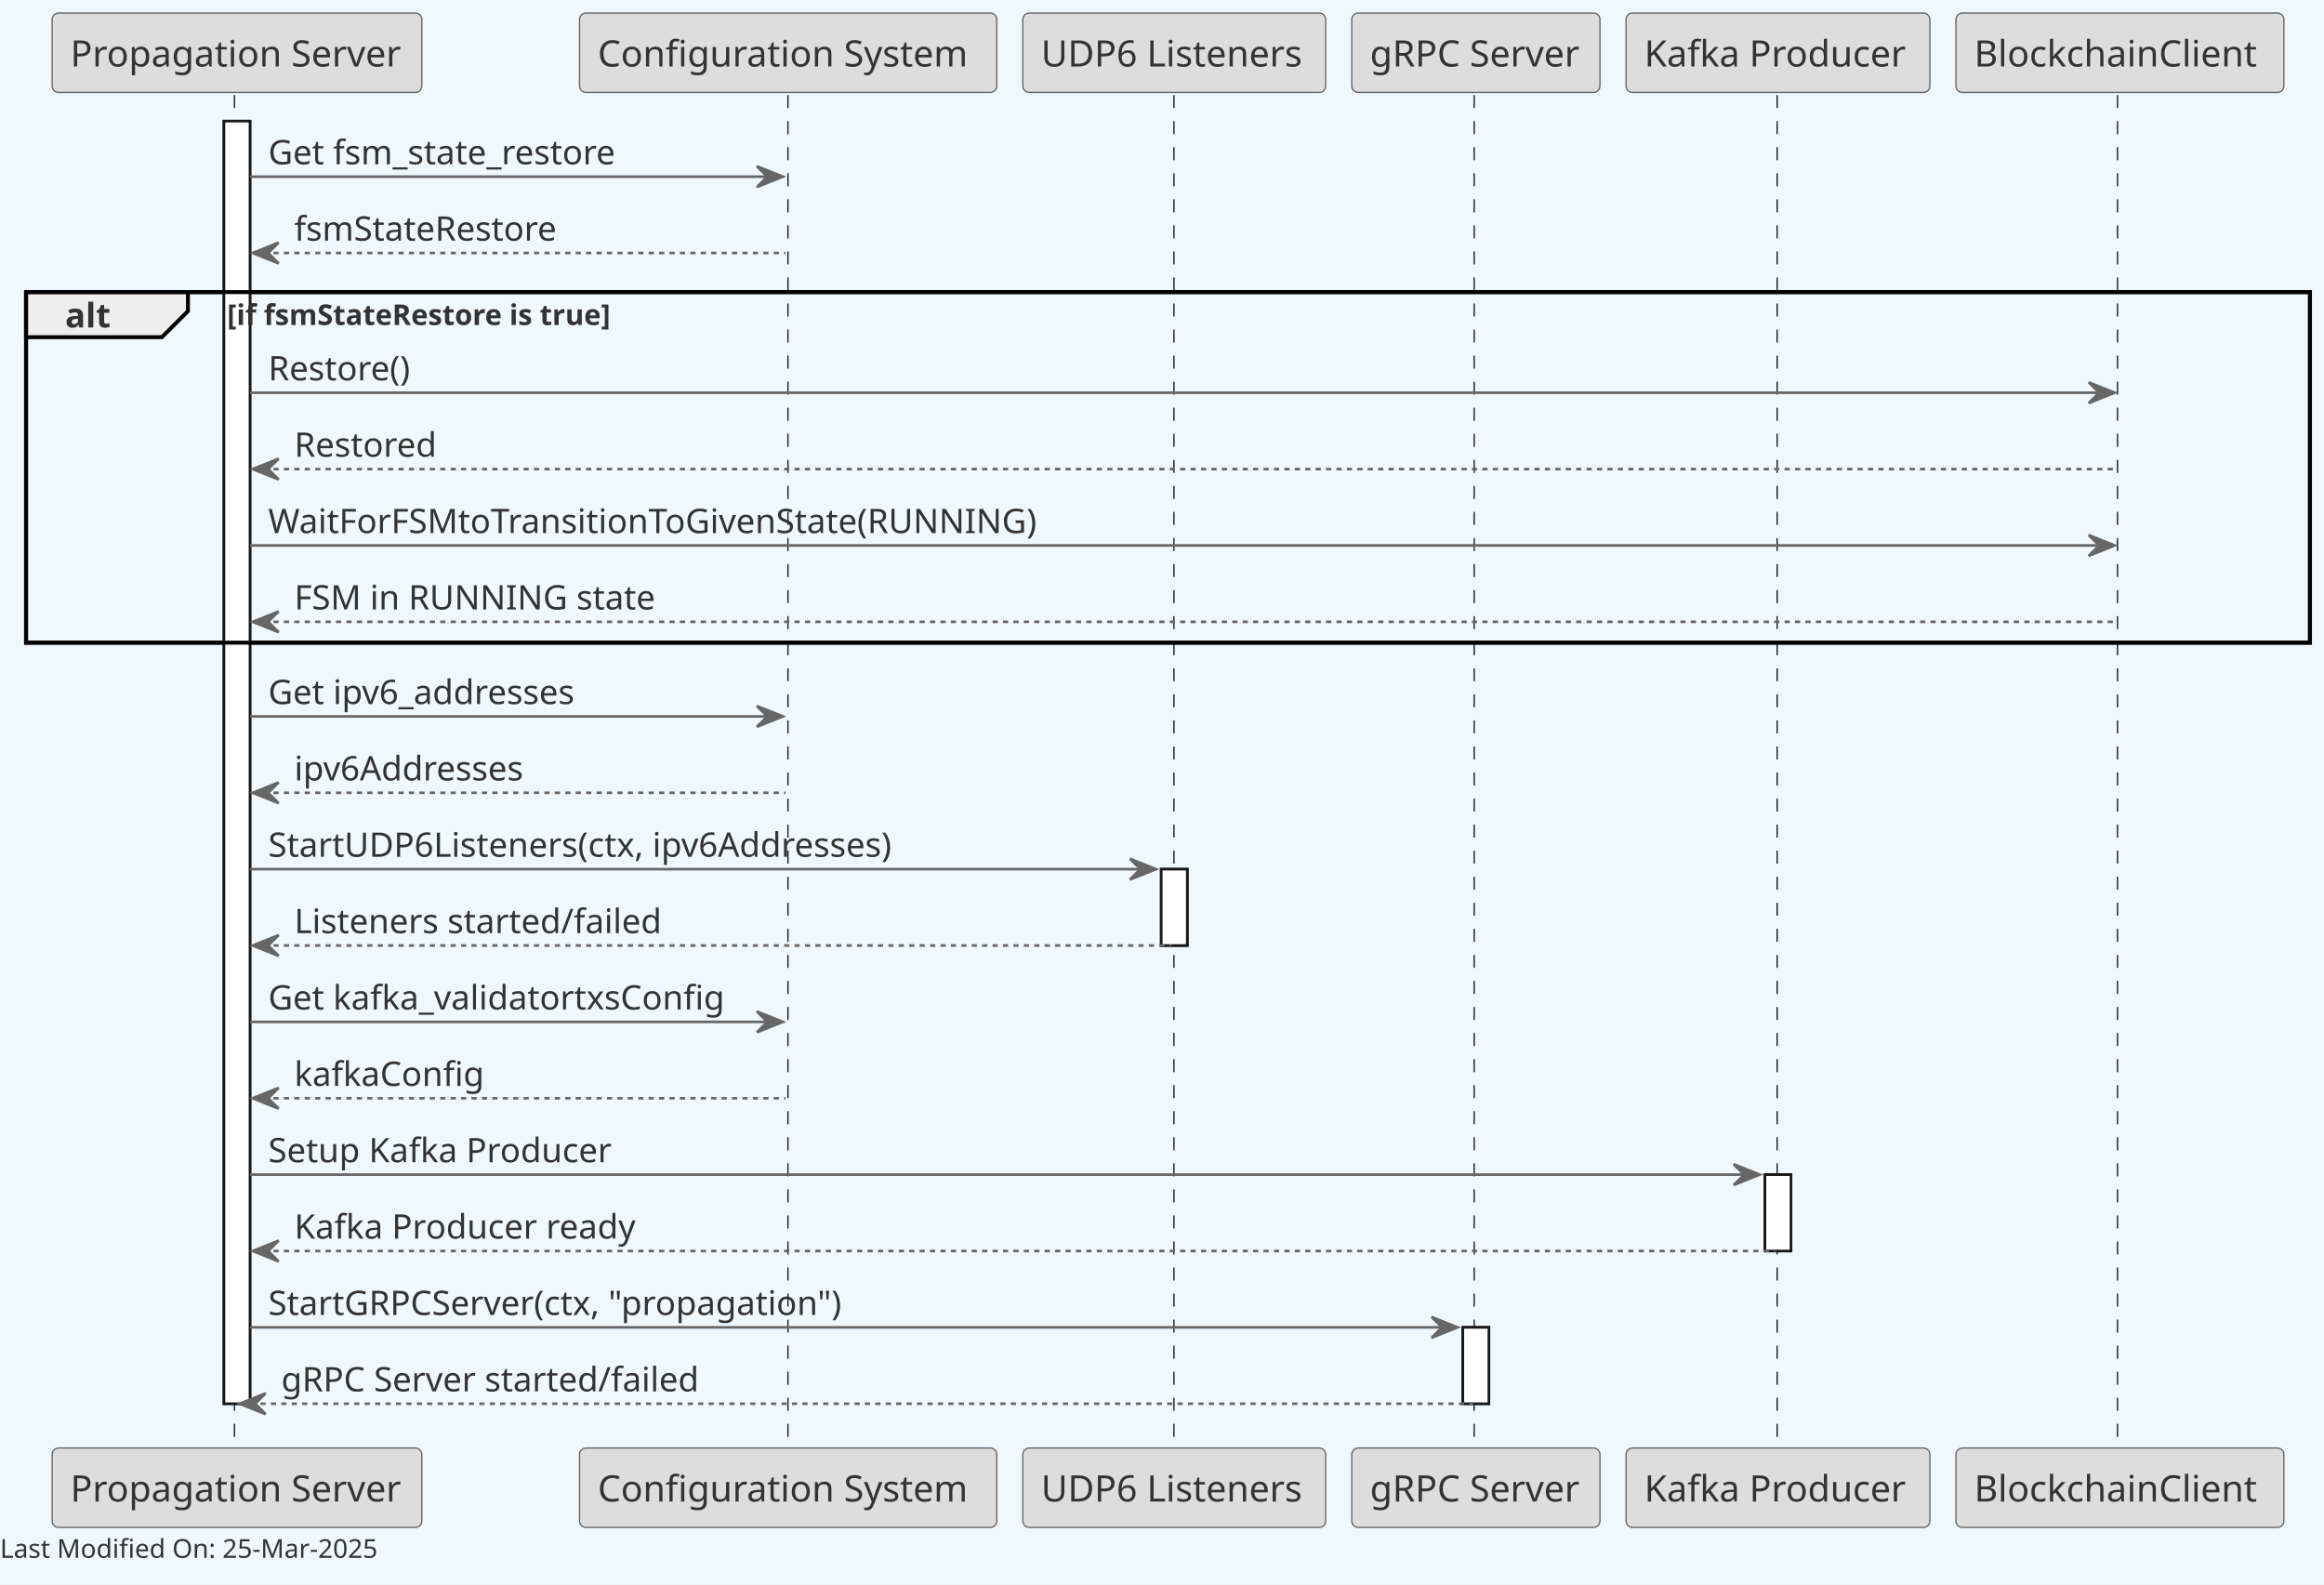
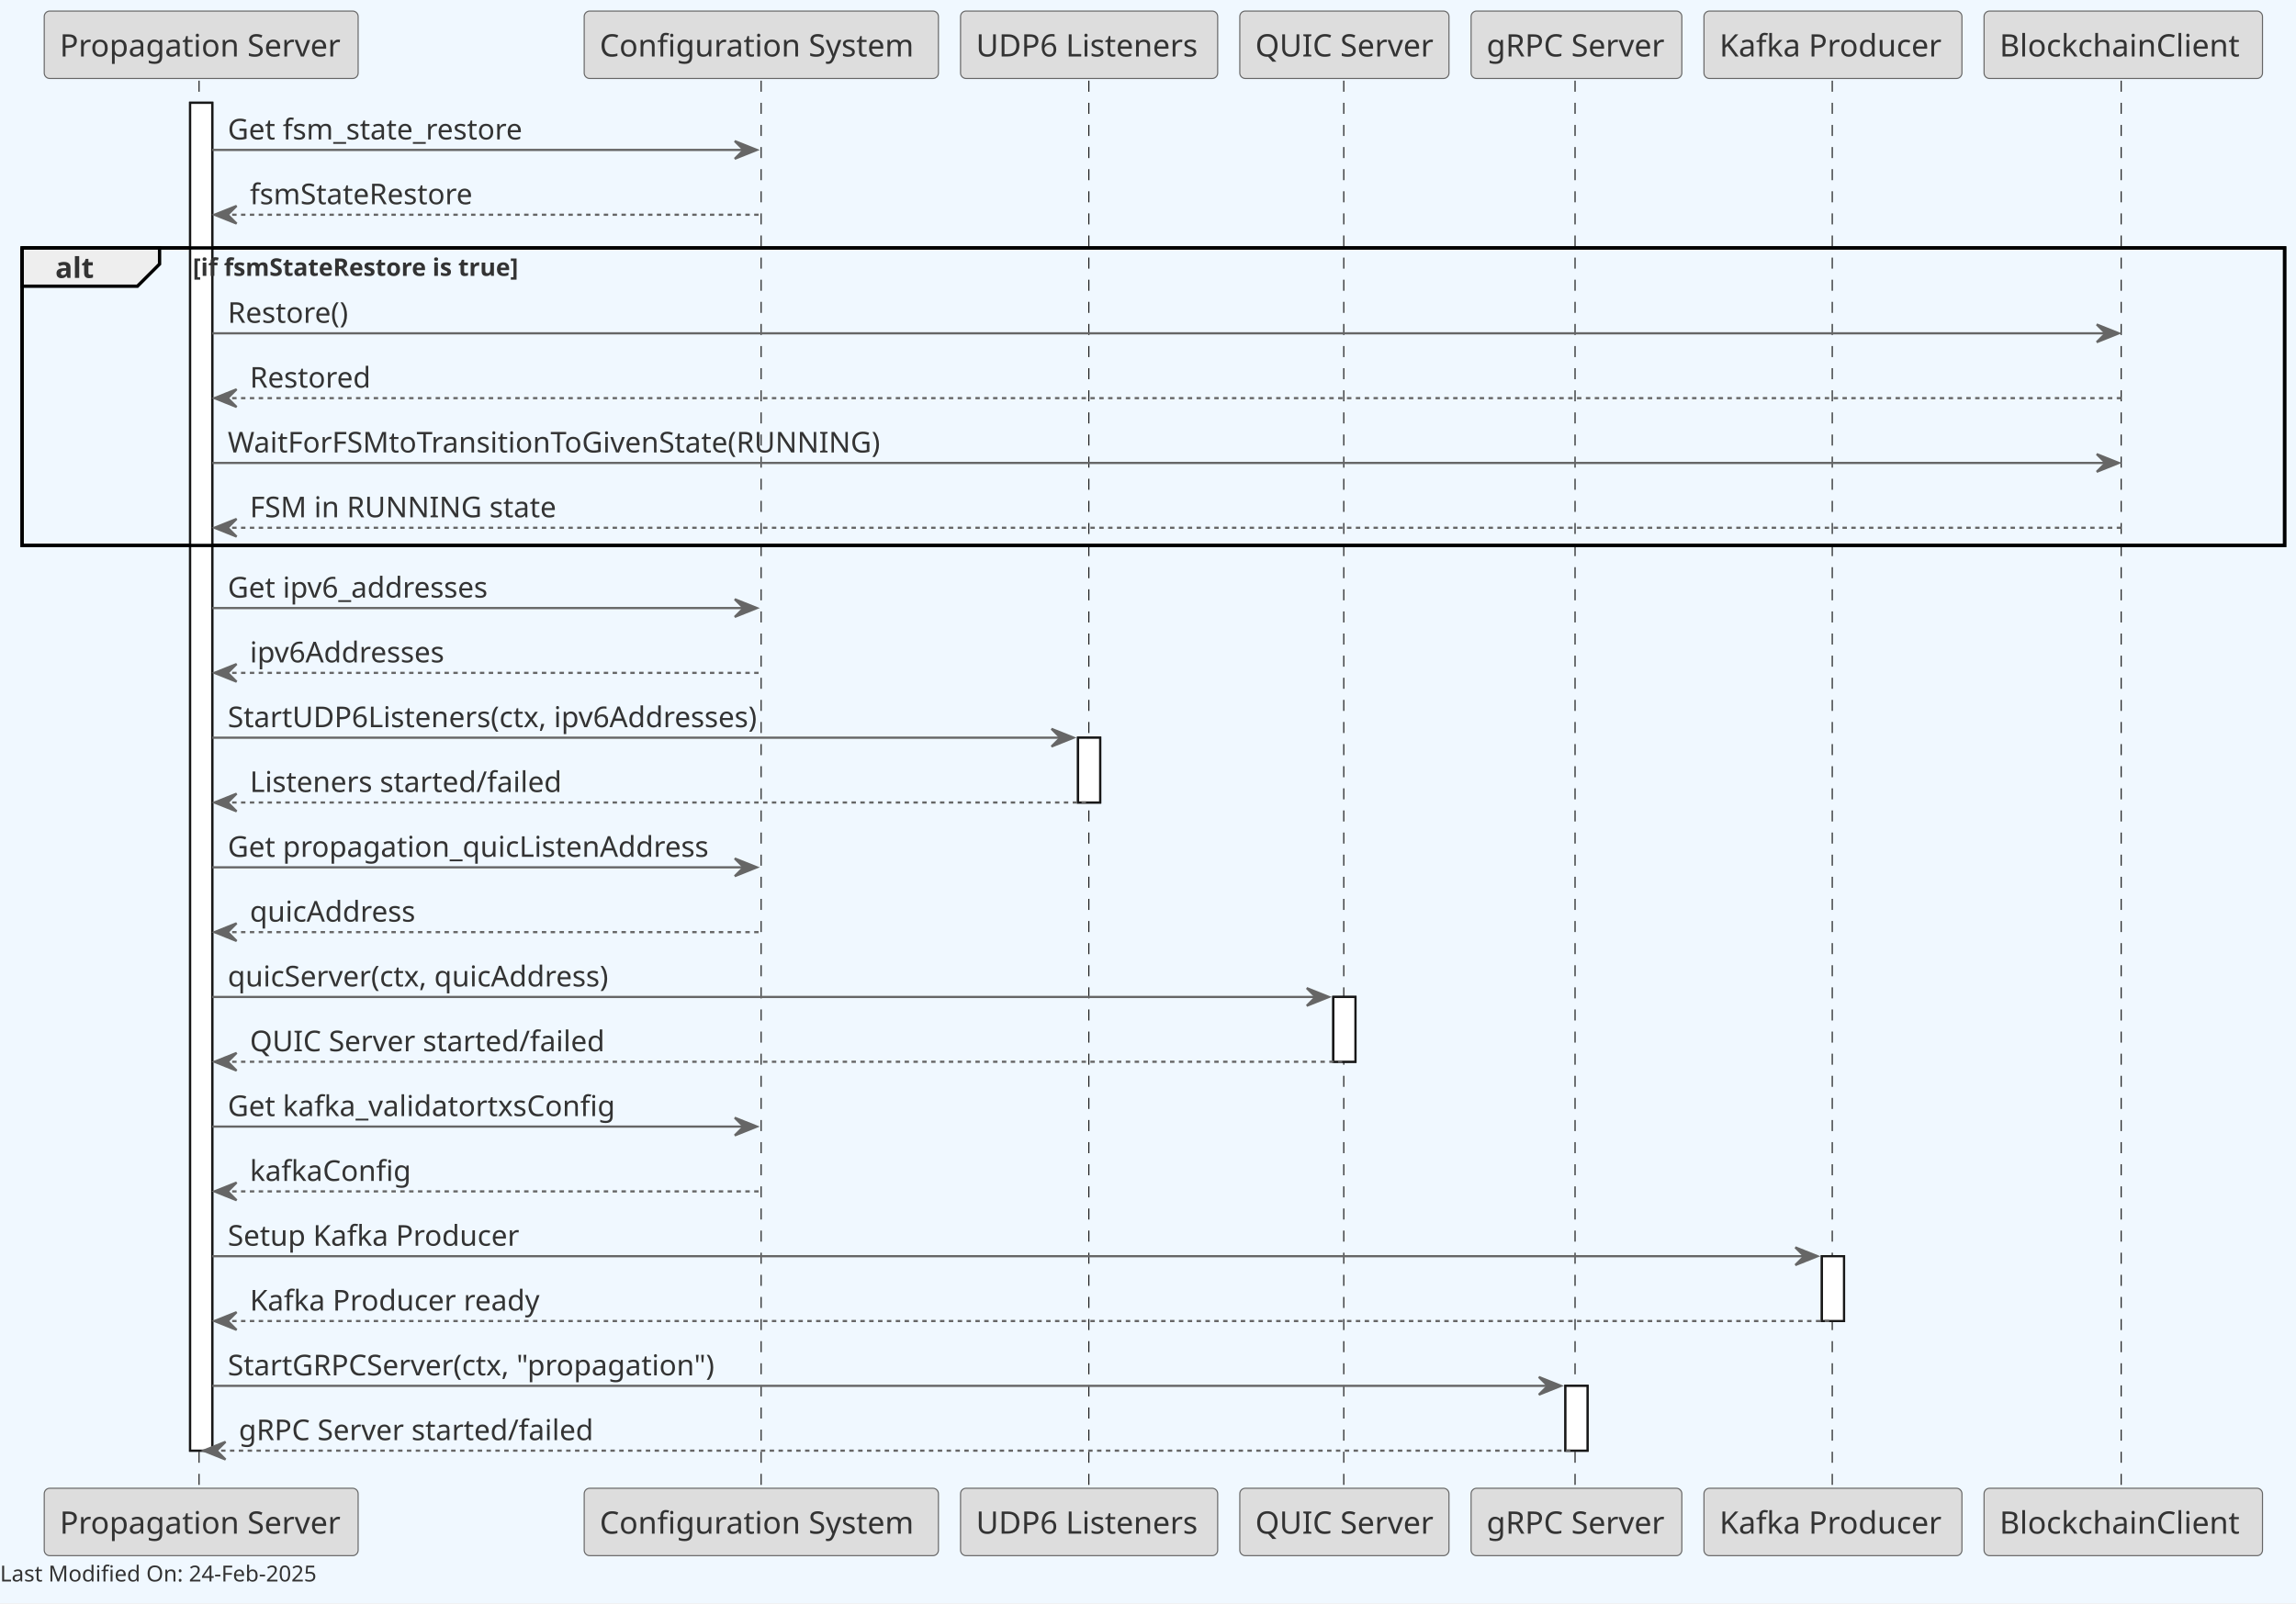
- <svg xmlns="http://www.w3.org/2000/svg" contentStyleType="text/css" height="608px" preserveAspectRatio="none" style="width:892px;height:608px;background:#F0F8FF;" version="1.1" viewBox="0 0 892 608" width="892px" zoomAndPan="magnify">
+ <svg xmlns="http://www.w3.org/2000/svg" contentStyleType="text/css" height="725px" preserveAspectRatio="none" style="width:1038px;height:725px;background:#F0F8FF;" version="1.1" viewBox="0 0 1038 725" width="1038px" zoomAndPan="magnify">
  <defs />
  <g>
-     <rect fill="#F0F8FF" height="608" style="stroke:none;stroke-width:1.0;" width="892" x="0" y="0" />
-     <rect fill="#FFFFFF" height="492.279" style="stroke:#181818;stroke-width:1.0;" width="10" x="85.957" y="46.488" />
-     <rect fill="#FFFFFF" height="29.311" style="stroke:#181818;stroke-width:1.0;" width="10" x="445.705" y="333.594" />
-     <rect fill="#FFFFFF" height="29.311" style="stroke:#181818;stroke-width:1.0;" width="10" x="561.467" y="509.457" />
-     <rect fill="#FFFFFF" height="29.311" style="stroke:#181818;stroke-width:1.0;" width="10" x="677.42" y="450.836" />
-     <rect fill="none" height="134.553" style="stroke:#000000;stroke-width:1.5;" width="876.618" x="10" y="112.109" />
-     <line style="stroke:#181818;stroke-width:0.5;stroke-dasharray:5.0,5.0;" x1="90" x2="90" y1="36.488" y2="556.768" />
-     <line style="stroke:#181818;stroke-width:0.5;stroke-dasharray:5.0,5.0;" x1="302.437" x2="302.437" y1="36.488" y2="556.768" />
-     <line style="stroke:#181818;stroke-width:0.5;stroke-dasharray:5.0,5.0;" x1="450.582" x2="450.582" y1="36.488" y2="556.768" />
-     <line style="stroke:#181818;stroke-width:0.5;stroke-dasharray:5.0,5.0;" x1="565.827" x2="565.827" y1="36.488" y2="556.768" />
-     <line style="stroke:#181818;stroke-width:0.5;stroke-dasharray:5.0,5.0;" x1="682.106" x2="682.106" y1="36.488" y2="556.768" />
-     <line style="stroke:#181818;stroke-width:0.5;stroke-dasharray:5.0,5.0;" x1="812.734" x2="812.734" y1="36.488" y2="556.768" />
+     <rect fill="#F0F8FF" height="725" style="stroke:none;stroke-width:1.0;" width="1038" x="0" y="0" />
+     <rect fill="#FFFFFF" height="609.521" style="stroke:#181818;stroke-width:1.0;" width="10" x="85.957" y="46.488" />
+     <rect fill="#FFFFFF" height="29.311" style="stroke:#181818;stroke-width:1.0;" width="10" x="487.377" y="333.594" />
+     <rect fill="#FFFFFF" height="29.311" style="stroke:#181818;stroke-width:1.0;" width="10" x="602.784" y="450.836" />
+     <rect fill="#FFFFFF" height="29.311" style="stroke:#181818;stroke-width:1.0;" width="10" x="707.707" y="626.699" />
+     <rect fill="#FFFFFF" height="29.311" style="stroke:#181818;stroke-width:1.0;" width="10" x="823.661" y="568.078" />
+     <rect fill="none" height="134.553" style="stroke:#000000;stroke-width:1.5;" width="1022.859" x="10" y="112.109" />
+     <line style="stroke:#181818;stroke-width:0.5;stroke-dasharray:5.0,5.0;" x1="90" x2="90" y1="36.488" y2="674.01" />
+     <line style="stroke:#181818;stroke-width:0.5;stroke-dasharray:5.0,5.0;" x1="344.109" x2="344.109" y1="36.488" y2="674.01" />
+     <line style="stroke:#181818;stroke-width:0.5;stroke-dasharray:5.0,5.0;" x1="492.254" x2="492.254" y1="36.488" y2="674.01" />
+     <line style="stroke:#181818;stroke-width:0.5;stroke-dasharray:5.0,5.0;" x1="607.5" x2="607.5" y1="36.488" y2="674.01" />
+     <line style="stroke:#181818;stroke-width:0.5;stroke-dasharray:5.0,5.0;" x1="712.068" x2="712.068" y1="36.488" y2="674.01" />
+     <line style="stroke:#181818;stroke-width:0.5;stroke-dasharray:5.0,5.0;" x1="828.347" x2="828.347" y1="36.488" y2="674.01" />
+     <line style="stroke:#181818;stroke-width:0.5;stroke-dasharray:5.0,5.0;" x1="958.975" x2="958.975" y1="36.488" y2="674.01" />
    <rect fill="#DDDDDD" height="30.488" rx="2.5" ry="2.5" style="stroke:#666666;stroke-width:0.5;" width="141.914" x="20" y="5" />
    <text fill="#333333" font-family="sans-serif" font-size="14" lengthAdjust="spacing" textLength="127.914" x="27" y="25.535">Propagation Server</text>
-     <rect fill="#DDDDDD" height="30.488" rx="2.5" ry="2.5" style="stroke:#666666;stroke-width:0.5;" width="141.914" x="20" y="555.768" />
-     <text fill="#333333" font-family="sans-serif" font-size="14" lengthAdjust="spacing" textLength="127.914" x="27" y="576.303">Propagation Server</text>
-     <rect fill="#DDDDDD" height="30.488" rx="2.5" ry="2.5" style="stroke:#666666;stroke-width:0.5;" width="160.145" x="222.436" y="5" />
-     <text fill="#333333" font-family="sans-serif" font-size="14" lengthAdjust="spacing" textLength="146.145" x="229.436" y="25.535">Configuration System</text>
-     <rect fill="#DDDDDD" height="30.488" rx="2.5" ry="2.5" style="stroke:#666666;stroke-width:0.5;" width="160.145" x="222.436" y="555.768" />
-     <text fill="#333333" font-family="sans-serif" font-size="14" lengthAdjust="spacing" textLength="146.145" x="229.436" y="576.303">Configuration System</text>
-     <rect fill="#DDDDDD" height="30.488" rx="2.5" ry="2.5" style="stroke:#666666;stroke-width:0.5;" width="116.245" x="392.582" y="5" />
-     <text fill="#333333" font-family="sans-serif" font-size="14" lengthAdjust="spacing" textLength="102.245" x="399.582" y="25.535">UDP6 Listeners</text>
-     <rect fill="#DDDDDD" height="30.488" rx="2.5" ry="2.5" style="stroke:#666666;stroke-width:0.5;" width="116.245" x="392.582" y="555.768" />
-     <text fill="#333333" font-family="sans-serif" font-size="14" lengthAdjust="spacing" textLength="102.245" x="399.582" y="576.303">UDP6 Listeners</text>
-     <rect fill="#DDDDDD" height="30.488" rx="2.5" ry="2.5" style="stroke:#666666;stroke-width:0.5;" width="95.279" x="518.827" y="5" />
-     <text fill="#333333" font-family="sans-serif" font-size="14" lengthAdjust="spacing" textLength="81.279" x="525.827" y="25.535">gRPC Server</text>
-     <rect fill="#DDDDDD" height="30.488" rx="2.5" ry="2.5" style="stroke:#666666;stroke-width:0.5;" width="95.279" x="518.827" y="555.768" />
-     <text fill="#333333" font-family="sans-serif" font-size="14" lengthAdjust="spacing" textLength="81.279" x="525.827" y="576.303">gRPC Server</text>
-     <rect fill="#DDDDDD" height="30.488" rx="2.5" ry="2.5" style="stroke:#666666;stroke-width:0.5;" width="116.628" x="624.106" y="5" />
-     <text fill="#333333" font-family="sans-serif" font-size="14" lengthAdjust="spacing" textLength="102.628" x="631.106" y="25.535">Kafka Producer</text>
-     <rect fill="#DDDDDD" height="30.488" rx="2.5" ry="2.5" style="stroke:#666666;stroke-width:0.5;" width="116.628" x="624.106" y="555.768" />
-     <text fill="#333333" font-family="sans-serif" font-size="14" lengthAdjust="spacing" textLength="102.628" x="631.106" y="576.303">Kafka Producer</text>
-     <rect fill="#DDDDDD" height="30.488" rx="2.5" ry="2.5" style="stroke:#666666;stroke-width:0.5;" width="125.884" x="750.734" y="5" />
-     <text fill="#333333" font-family="sans-serif" font-size="14" lengthAdjust="spacing" textLength="111.884" x="757.734" y="25.535">BlockchainClient</text>
-     <rect fill="#DDDDDD" height="30.488" rx="2.5" ry="2.5" style="stroke:#666666;stroke-width:0.5;" width="125.884" x="750.734" y="555.768" />
-     <text fill="#333333" font-family="sans-serif" font-size="14" lengthAdjust="spacing" textLength="111.884" x="757.734" y="576.303">BlockchainClient</text>
-     <rect fill="#FFFFFF" height="492.279" style="stroke:#181818;stroke-width:1.0;" width="10" x="85.957" y="46.488" />
-     <rect fill="#FFFFFF" height="29.311" style="stroke:#181818;stroke-width:1.0;" width="10" x="445.705" y="333.594" />
-     <rect fill="#FFFFFF" height="29.311" style="stroke:#181818;stroke-width:1.0;" width="10" x="561.467" y="509.457" />
-     <rect fill="#FFFFFF" height="29.311" style="stroke:#181818;stroke-width:1.0;" width="10" x="677.42" y="450.836" />
-     <polygon fill="#666666" points="290.509,63.799,300.509,67.799,290.509,71.799,294.509,67.799" style="stroke:#666666;stroke-width:1.0;" />
-     <line style="stroke:#666666;stroke-width:1.0;" x1="95.957" x2="296.509" y1="67.799" y2="67.799" />
+     <rect fill="#DDDDDD" height="30.488" rx="2.5" ry="2.5" style="stroke:#666666;stroke-width:0.5;" width="141.914" x="20" y="673.01" />
+     <text fill="#333333" font-family="sans-serif" font-size="14" lengthAdjust="spacing" textLength="127.914" x="27" y="693.545">Propagation Server</text>
+     <rect fill="#DDDDDD" height="30.488" rx="2.5" ry="2.5" style="stroke:#666666;stroke-width:0.5;" width="160.145" x="264.109" y="5" />
+     <text fill="#333333" font-family="sans-serif" font-size="14" lengthAdjust="spacing" textLength="146.145" x="271.109" y="25.535">Configuration System</text>
+     <rect fill="#DDDDDD" height="30.488" rx="2.5" ry="2.5" style="stroke:#666666;stroke-width:0.5;" width="160.145" x="264.109" y="673.01" />
+     <text fill="#333333" font-family="sans-serif" font-size="14" lengthAdjust="spacing" textLength="146.145" x="271.109" y="693.545">Configuration System</text>
+     <rect fill="#DDDDDD" height="30.488" rx="2.5" ry="2.5" style="stroke:#666666;stroke-width:0.5;" width="116.245" x="434.254" y="5" />
+     <text fill="#333333" font-family="sans-serif" font-size="14" lengthAdjust="spacing" textLength="102.245" x="441.254" y="25.535">UDP6 Listeners</text>
+     <rect fill="#DDDDDD" height="30.488" rx="2.5" ry="2.5" style="stroke:#666666;stroke-width:0.5;" width="116.245" x="434.254" y="673.01" />
+     <text fill="#333333" font-family="sans-serif" font-size="14" lengthAdjust="spacing" textLength="102.245" x="441.254" y="693.545">UDP6 Listeners</text>
+     <rect fill="#DDDDDD" height="30.488" rx="2.5" ry="2.5" style="stroke:#666666;stroke-width:0.5;" width="94.568" x="560.5" y="5" />
+     <text fill="#333333" font-family="sans-serif" font-size="14" lengthAdjust="spacing" textLength="80.568" x="567.5" y="25.535">QUIC Server</text>
+     <rect fill="#DDDDDD" height="30.488" rx="2.5" ry="2.5" style="stroke:#666666;stroke-width:0.5;" width="94.568" x="560.5" y="673.01" />
+     <text fill="#333333" font-family="sans-serif" font-size="14" lengthAdjust="spacing" textLength="80.568" x="567.5" y="693.545">QUIC Server</text>
+     <rect fill="#DDDDDD" height="30.488" rx="2.5" ry="2.5" style="stroke:#666666;stroke-width:0.5;" width="95.279" x="665.068" y="5" />
+     <text fill="#333333" font-family="sans-serif" font-size="14" lengthAdjust="spacing" textLength="81.279" x="672.068" y="25.535">gRPC Server</text>
+     <rect fill="#DDDDDD" height="30.488" rx="2.5" ry="2.5" style="stroke:#666666;stroke-width:0.5;" width="95.279" x="665.068" y="673.01" />
+     <text fill="#333333" font-family="sans-serif" font-size="14" lengthAdjust="spacing" textLength="81.279" x="672.068" y="693.545">gRPC Server</text>
+     <rect fill="#DDDDDD" height="30.488" rx="2.5" ry="2.5" style="stroke:#666666;stroke-width:0.5;" width="116.628" x="770.347" y="5" />
+     <text fill="#333333" font-family="sans-serif" font-size="14" lengthAdjust="spacing" textLength="102.628" x="777.347" y="25.535">Kafka Producer</text>
+     <rect fill="#DDDDDD" height="30.488" rx="2.5" ry="2.5" style="stroke:#666666;stroke-width:0.5;" width="116.628" x="770.347" y="673.01" />
+     <text fill="#333333" font-family="sans-serif" font-size="14" lengthAdjust="spacing" textLength="102.628" x="777.347" y="693.545">Kafka Producer</text>
+     <rect fill="#DDDDDD" height="30.488" rx="2.5" ry="2.5" style="stroke:#666666;stroke-width:0.5;" width="125.884" x="896.975" y="5" />
+     <text fill="#333333" font-family="sans-serif" font-size="14" lengthAdjust="spacing" textLength="111.884" x="903.975" y="25.535">BlockchainClient</text>
+     <rect fill="#DDDDDD" height="30.488" rx="2.5" ry="2.5" style="stroke:#666666;stroke-width:0.5;" width="125.884" x="896.975" y="673.01" />
+     <text fill="#333333" font-family="sans-serif" font-size="14" lengthAdjust="spacing" textLength="111.884" x="903.975" y="693.545">BlockchainClient</text>
+     <rect fill="#FFFFFF" height="609.521" style="stroke:#181818;stroke-width:1.0;" width="10" x="85.957" y="46.488" />
+     <rect fill="#FFFFFF" height="29.311" style="stroke:#181818;stroke-width:1.0;" width="10" x="487.377" y="333.594" />
+     <rect fill="#FFFFFF" height="29.311" style="stroke:#181818;stroke-width:1.0;" width="10" x="602.784" y="450.836" />
+     <rect fill="#FFFFFF" height="29.311" style="stroke:#181818;stroke-width:1.0;" width="10" x="707.707" y="626.699" />
+     <rect fill="#FFFFFF" height="29.311" style="stroke:#181818;stroke-width:1.0;" width="10" x="823.661" y="568.078" />
+     <polygon fill="#666666" points="332.182,63.799,342.182,67.799,332.182,71.799,336.182,67.799" style="stroke:#666666;stroke-width:1.0;" />
+     <line style="stroke:#666666;stroke-width:1.0;" x1="95.957" x2="338.182" y1="67.799" y2="67.799" />
    <text fill="#333333" font-family="sans-serif" font-size="13" lengthAdjust="spacing" textLength="137.528" x="102.957" y="63.057">Get fsm_state_restore</text>
    <polygon fill="#666666" points="106.957,93.109,96.957,97.109,106.957,101.109,102.957,97.109" style="stroke:#666666;stroke-width:1.0;" />
-     <line style="stroke:#666666;stroke-width:1.0;stroke-dasharray:2.0,2.0;" x1="100.957" x2="301.509" y1="97.109" y2="97.109" />
+     <line style="stroke:#666666;stroke-width:1.0;stroke-dasharray:2.0,2.0;" x1="100.957" x2="343.182" y1="97.109" y2="97.109" />
    <text fill="#333333" font-family="sans-serif" font-size="13" lengthAdjust="spacing" textLength="102.191" x="112.957" y="92.367">fsmStateRestore</text>
    <path d="M10,112.109 L72.139,112.109 L72.139,119.42 L62.139,129.42 L10,129.42 L10,112.109 " fill="#EEEEEE" style="stroke:#000000;stroke-width:1.5;" />
-     <rect fill="none" height="134.553" style="stroke:#000000;stroke-width:1.5;" width="876.618" x="10" y="112.109" />
+     <rect fill="none" height="134.553" style="stroke:#000000;stroke-width:1.5;" width="1022.859" x="10" y="112.109" />
    <text fill="#333333" font-family="sans-serif" font-size="13" font-weight="bold" lengthAdjust="spacing" textLength="17.139" x="25" y="125.678">alt</text>
    <text fill="#333333" font-family="sans-serif" font-size="11" font-weight="bold" lengthAdjust="spacing" textLength="152.834" x="87.139" y="124.744">[if fsmStateRestore is true]</text>
-     <polygon fill="#666666" points="801.676,146.731,811.676,150.731,801.676,154.731,805.676,150.731" style="stroke:#666666;stroke-width:1.0;" />
-     <line style="stroke:#666666;stroke-width:1.0;" x1="95.957" x2="807.676" y1="150.731" y2="150.731" />
+     <polygon fill="#666666" points="947.917,146.731,957.917,150.731,947.917,154.731,951.917,150.731" style="stroke:#666666;stroke-width:1.0;" />
+     <line style="stroke:#666666;stroke-width:1.0;" x1="95.957" x2="953.917" y1="150.731" y2="150.731" />
    <text fill="#333333" font-family="sans-serif" font-size="13" lengthAdjust="spacing" textLength="55.955" x="102.957" y="145.988">Restore()</text>
    <polygon fill="#666666" points="106.957,176.041,96.957,180.041,106.957,184.041,102.957,180.041" style="stroke:#666666;stroke-width:1.0;" />
-     <line style="stroke:#666666;stroke-width:1.0;stroke-dasharray:2.0,2.0;" x1="100.957" x2="812.676" y1="180.041" y2="180.041" />
+     <line style="stroke:#666666;stroke-width:1.0;stroke-dasharray:2.0,2.0;" x1="100.957" x2="958.917" y1="180.041" y2="180.041" />
    <text fill="#333333" font-family="sans-serif" font-size="13" lengthAdjust="spacing" textLength="55.682" x="112.957" y="175.299">Restored</text>
-     <polygon fill="#666666" points="801.676,205.352,811.676,209.352,801.676,213.352,805.676,209.352" style="stroke:#666666;stroke-width:1.0;" />
-     <line style="stroke:#666666;stroke-width:1.0;" x1="95.957" x2="807.676" y1="209.352" y2="209.352" />
+     <polygon fill="#666666" points="947.917,205.352,957.917,209.352,947.917,213.352,951.917,209.352" style="stroke:#666666;stroke-width:1.0;" />
+     <line style="stroke:#666666;stroke-width:1.0;" x1="95.957" x2="953.917" y1="209.352" y2="209.352" />
    <text fill="#333333" font-family="sans-serif" font-size="13" lengthAdjust="spacing" textLength="299.235" x="102.957" y="204.609">WaitForFSMtoTransitionToGivenState(RUNNING)</text>
    <polygon fill="#666666" points="106.957,234.662,96.957,238.662,106.957,242.662,102.957,238.662" style="stroke:#666666;stroke-width:1.0;" />
-     <line style="stroke:#666666;stroke-width:1.0;stroke-dasharray:2.0,2.0;" x1="100.957" x2="812.676" y1="238.662" y2="238.662" />
+     <line style="stroke:#666666;stroke-width:1.0;stroke-dasharray:2.0,2.0;" x1="100.957" x2="958.917" y1="238.662" y2="238.662" />
    <text fill="#333333" font-family="sans-serif" font-size="13" lengthAdjust="spacing" textLength="139.287" x="112.957" y="233.92">FSM in RUNNING state</text>
-     <polygon fill="#666666" points="290.509,270.973,300.509,274.973,290.509,278.973,294.509,274.973" style="stroke:#666666;stroke-width:1.0;" />
-     <line style="stroke:#666666;stroke-width:1.0;" x1="95.957" x2="296.509" y1="274.973" y2="274.973" />
+     <polygon fill="#666666" points="332.182,270.973,342.182,274.973,332.182,278.973,336.182,274.973" style="stroke:#666666;stroke-width:1.0;" />
+     <line style="stroke:#666666;stroke-width:1.0;" x1="95.957" x2="338.182" y1="274.973" y2="274.973" />
    <text fill="#333333" font-family="sans-serif" font-size="13" lengthAdjust="spacing" textLength="122.231" x="102.957" y="270.231">Get ipv6_addresses</text>
    <polygon fill="#666666" points="106.957,300.283,96.957,304.283,106.957,308.283,102.957,304.283" style="stroke:#666666;stroke-width:1.0;" />
-     <line style="stroke:#666666;stroke-width:1.0;stroke-dasharray:2.0,2.0;" x1="100.957" x2="301.509" y1="304.283" y2="304.283" />
+     <line style="stroke:#666666;stroke-width:1.0;stroke-dasharray:2.0,2.0;" x1="100.957" x2="343.182" y1="304.283" y2="304.283" />
    <text fill="#333333" font-family="sans-serif" font-size="13" lengthAdjust="spacing" textLength="91.908" x="112.957" y="299.541">ipv6Addresses</text>
-     <polygon fill="#666666" points="433.705,329.594,443.705,333.594,433.705,337.594,437.705,333.594" style="stroke:#666666;stroke-width:1.0;" />
-     <line style="stroke:#666666;stroke-width:1.0;" x1="95.957" x2="439.705" y1="333.594" y2="333.594" />
+     <polygon fill="#666666" points="475.377,329.594,485.377,333.594,475.377,337.594,479.377,333.594" style="stroke:#666666;stroke-width:1.0;" />
+     <line style="stroke:#666666;stroke-width:1.0;" x1="95.957" x2="481.377" y1="333.594" y2="333.594" />
    <text fill="#333333" font-family="sans-serif" font-size="13" lengthAdjust="spacing" textLength="248.136" x="102.957" y="328.852">StartUDP6Listeners(ctx, ipv6Addresses)</text>
    <polygon fill="#666666" points="106.957,358.904,96.957,362.904,106.957,366.904,102.957,362.904" style="stroke:#666666;stroke-width:1.0;" />
-     <line style="stroke:#666666;stroke-width:1.0;stroke-dasharray:2.0,2.0;" x1="100.957" x2="449.705" y1="362.904" y2="362.904" />
+     <line style="stroke:#666666;stroke-width:1.0;stroke-dasharray:2.0,2.0;" x1="100.957" x2="491.377" y1="362.904" y2="362.904" />
    <text fill="#333333" font-family="sans-serif" font-size="13" lengthAdjust="spacing" textLength="146.783" x="112.957" y="358.162">Listeners started/failed</text>
-     <polygon fill="#666666" points="290.509,388.215,300.509,392.215,290.509,396.215,294.509,392.215" style="stroke:#666666;stroke-width:1.0;" />
-     <line style="stroke:#666666;stroke-width:1.0;" x1="95.957" x2="296.509" y1="392.215" y2="392.215" />
-     <text fill="#333333" font-family="sans-serif" font-size="13" lengthAdjust="spacing" textLength="182.552" x="102.957" y="387.473">Get kafka_validatortxsConfig</text>
+     <polygon fill="#666666" points="332.182,388.215,342.182,392.215,332.182,396.215,336.182,392.215" style="stroke:#666666;stroke-width:1.0;" />
+     <line style="stroke:#666666;stroke-width:1.0;" x1="95.957" x2="338.182" y1="392.215" y2="392.215" />
+     <text fill="#333333" font-family="sans-serif" font-size="13" lengthAdjust="spacing" textLength="224.225" x="102.957" y="387.473">Get propagation_quicListenAddress</text>
    <polygon fill="#666666" points="106.957,417.525,96.957,421.525,106.957,425.525,102.957,421.525" style="stroke:#666666;stroke-width:1.0;" />
-     <line style="stroke:#666666;stroke-width:1.0;stroke-dasharray:2.0,2.0;" x1="100.957" x2="301.509" y1="421.525" y2="421.525" />
-     <text fill="#333333" font-family="sans-serif" font-size="13" lengthAdjust="spacing" textLength="76.026" x="112.957" y="416.783">kafkaConfig</text>
-     <polygon fill="#666666" points="665.42,446.836,675.42,450.836,665.42,454.836,669.42,450.836" style="stroke:#666666;stroke-width:1.0;" />
-     <line style="stroke:#666666;stroke-width:1.0;" x1="95.957" x2="671.42" y1="450.836" y2="450.836" />
-     <text fill="#333333" font-family="sans-serif" font-size="13" lengthAdjust="spacing" textLength="134.767" x="102.957" y="446.094">Setup Kafka Producer</text>
+     <line style="stroke:#666666;stroke-width:1.0;stroke-dasharray:2.0,2.0;" x1="100.957" x2="343.182" y1="421.525" y2="421.525" />
+     <text fill="#333333" font-family="sans-serif" font-size="13" lengthAdjust="spacing" textLength="77.816" x="112.957" y="416.783">quicAddress</text>
+     <polygon fill="#666666" points="590.784,446.836,600.784,450.836,590.784,454.836,594.784,450.836" style="stroke:#666666;stroke-width:1.0;" />
+     <line style="stroke:#666666;stroke-width:1.0;" x1="95.957" x2="596.784" y1="450.836" y2="450.836" />
+     <text fill="#333333" font-family="sans-serif" font-size="13" lengthAdjust="spacing" textLength="179.512" x="102.957" y="446.094">quicServer(ctx, quicAddress)</text>
    <polygon fill="#666666" points="106.957,476.147,96.957,480.147,106.957,484.147,102.957,480.147" style="stroke:#666666;stroke-width:1.0;" />
-     <line style="stroke:#666666;stroke-width:1.0;stroke-dasharray:2.0,2.0;" x1="100.957" x2="681.42" y1="480.147" y2="480.147" />
-     <text fill="#333333" font-family="sans-serif" font-size="13" lengthAdjust="spacing" textLength="134.126" x="112.957" y="475.404">Kafka Producer ready</text>
-     <polygon fill="#666666" points="549.467,505.457,559.467,509.457,549.467,513.457,553.467,509.457" style="stroke:#666666;stroke-width:1.0;" />
-     <line style="stroke:#666666;stroke-width:1.0;" x1="95.957" x2="555.467" y1="509.457" y2="509.457" />
-     <text fill="#333333" font-family="sans-serif" font-size="13" lengthAdjust="spacing" textLength="224.567" x="102.957" y="504.715">StartGRPCServer(ctx, "propagation")</text>
-     <polygon fill="#666666" points="101.957,534.768,91.957,538.768,101.957,542.768,97.957,538.768" style="stroke:#666666;stroke-width:1.0;" />
-     <line style="stroke:#666666;stroke-width:1.0;stroke-dasharray:2.0,2.0;" x1="95.957" x2="565.467" y1="538.768" y2="538.768" />
-     <text fill="#333333" font-family="sans-serif" font-size="13" lengthAdjust="spacing" textLength="165.579" x="107.957" y="534.025">gRPC Server started/failed</text>
-     <text fill="#333333" font-family="sans-serif" font-size="10" lengthAdjust="spacing" textLength="156.435" x="0" y="597.924">Last Modified On: 25-Mar-2025</text>
+     <line style="stroke:#666666;stroke-width:1.0;stroke-dasharray:2.0,2.0;" x1="100.957" x2="606.784" y1="480.147" y2="480.147" />
+     <text fill="#333333" font-family="sans-serif" font-size="13" lengthAdjust="spacing" textLength="164.918" x="112.957" y="475.404">QUIC Server started/failed</text>
+     <polygon fill="#666666" points="332.182,505.457,342.182,509.457,332.182,513.457,336.182,509.457" style="stroke:#666666;stroke-width:1.0;" />
+     <line style="stroke:#666666;stroke-width:1.0;" x1="95.957" x2="338.182" y1="509.457" y2="509.457" />
+     <text fill="#333333" font-family="sans-serif" font-size="13" lengthAdjust="spacing" textLength="182.552" x="102.957" y="504.715">Get kafka_validatortxsConfig</text>
+     <polygon fill="#666666" points="106.957,534.768,96.957,538.768,106.957,542.768,102.957,538.768" style="stroke:#666666;stroke-width:1.0;" />
+     <line style="stroke:#666666;stroke-width:1.0;stroke-dasharray:2.0,2.0;" x1="100.957" x2="343.182" y1="538.768" y2="538.768" />
+     <text fill="#333333" font-family="sans-serif" font-size="13" lengthAdjust="spacing" textLength="76.026" x="112.957" y="534.025">kafkaConfig</text>
+     <polygon fill="#666666" points="811.661,564.078,821.661,568.078,811.661,572.078,815.661,568.078" style="stroke:#666666;stroke-width:1.0;" />
+     <line style="stroke:#666666;stroke-width:1.0;" x1="95.957" x2="817.661" y1="568.078" y2="568.078" />
+     <text fill="#333333" font-family="sans-serif" font-size="13" lengthAdjust="spacing" textLength="134.767" x="102.957" y="563.336">Setup Kafka Producer</text>
+     <polygon fill="#666666" points="106.957,593.389,96.957,597.389,106.957,601.389,102.957,597.389" style="stroke:#666666;stroke-width:1.0;" />
+     <line style="stroke:#666666;stroke-width:1.0;stroke-dasharray:2.0,2.0;" x1="100.957" x2="827.661" y1="597.389" y2="597.389" />
+     <text fill="#333333" font-family="sans-serif" font-size="13" lengthAdjust="spacing" textLength="134.126" x="112.957" y="592.646">Kafka Producer ready</text>
+     <polygon fill="#666666" points="695.707,622.699,705.707,626.699,695.707,630.699,699.707,626.699" style="stroke:#666666;stroke-width:1.0;" />
+     <line style="stroke:#666666;stroke-width:1.0;" x1="95.957" x2="701.707" y1="626.699" y2="626.699" />
+     <text fill="#333333" font-family="sans-serif" font-size="13" lengthAdjust="spacing" textLength="224.567" x="102.957" y="621.957">StartGRPCServer(ctx, "propagation")</text>
+     <polygon fill="#666666" points="101.957,652.01,91.957,656.01,101.957,660.01,97.957,656.01" style="stroke:#666666;stroke-width:1.0;" />
+     <line style="stroke:#666666;stroke-width:1.0;stroke-dasharray:2.0,2.0;" x1="95.957" x2="711.707" y1="656.01" y2="656.01" />
+     <text fill="#333333" font-family="sans-serif" font-size="13" lengthAdjust="spacing" textLength="165.579" x="107.957" y="651.268">gRPC Server started/failed</text>
+     <text fill="#333333" font-family="sans-serif" font-size="10" lengthAdjust="spacing" textLength="155.435" x="0" y="715.166">Last Modified On: 24-Feb-2025</text>
  </g>
</svg>
